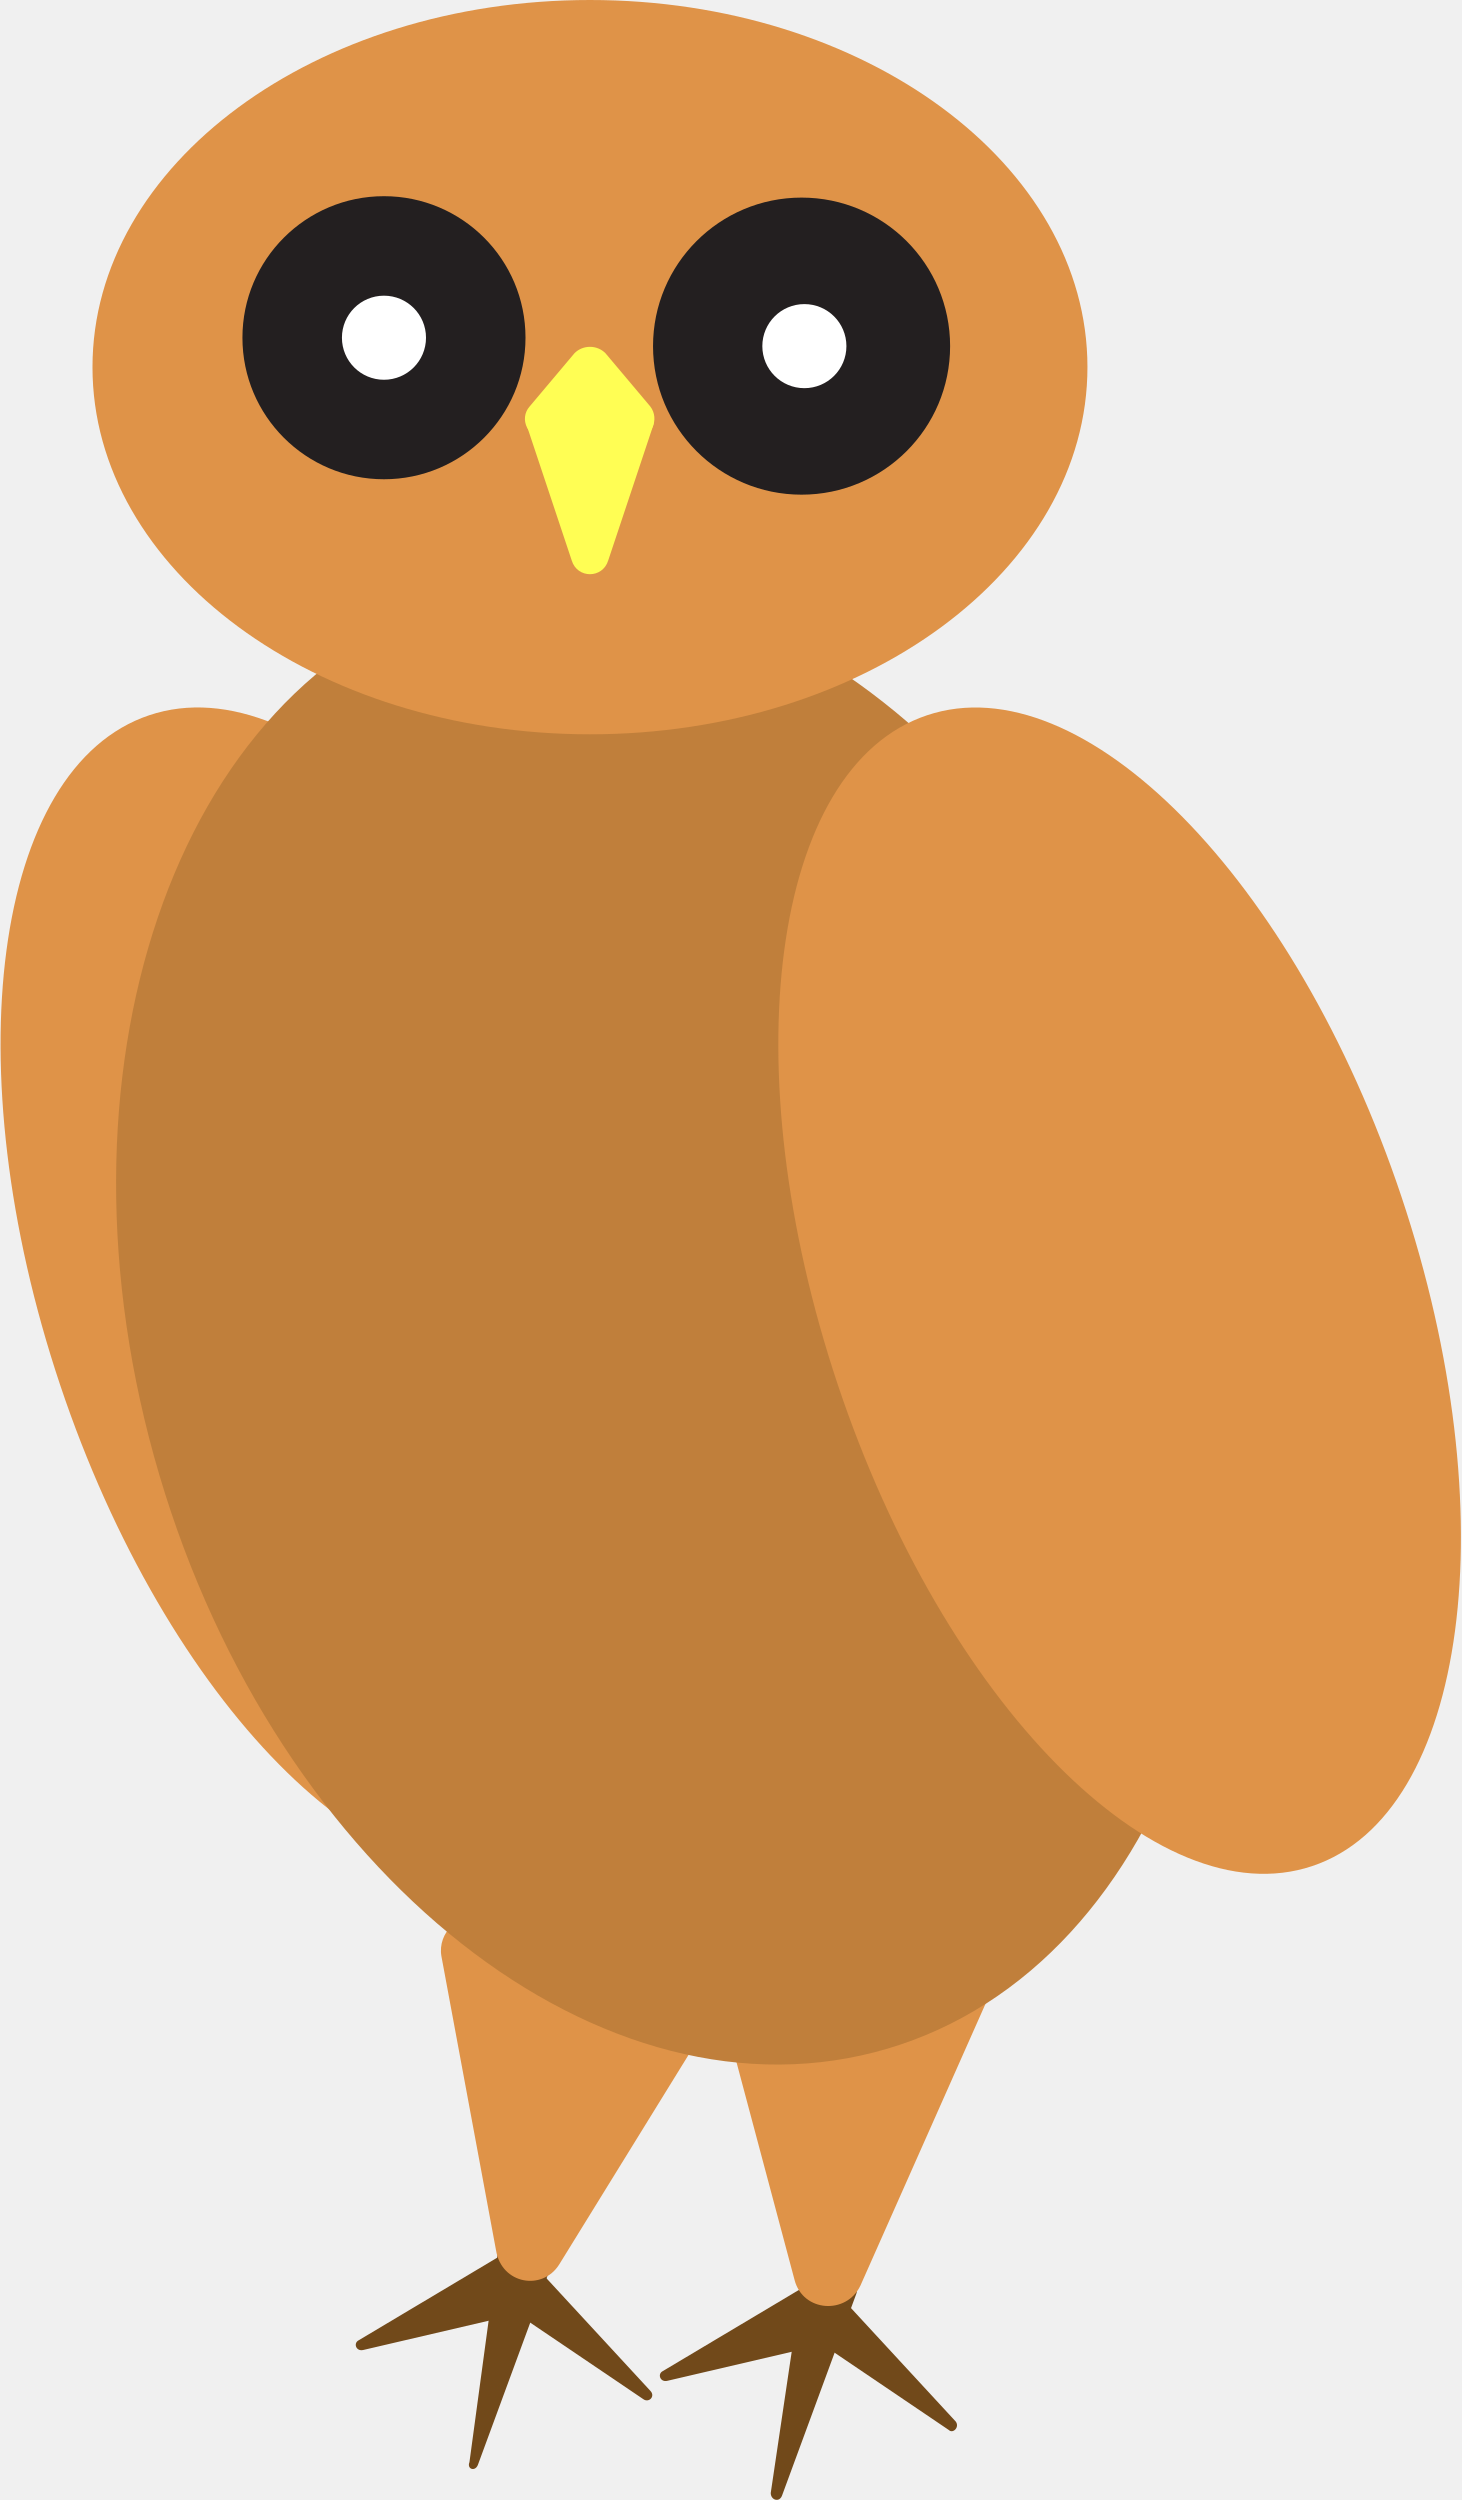
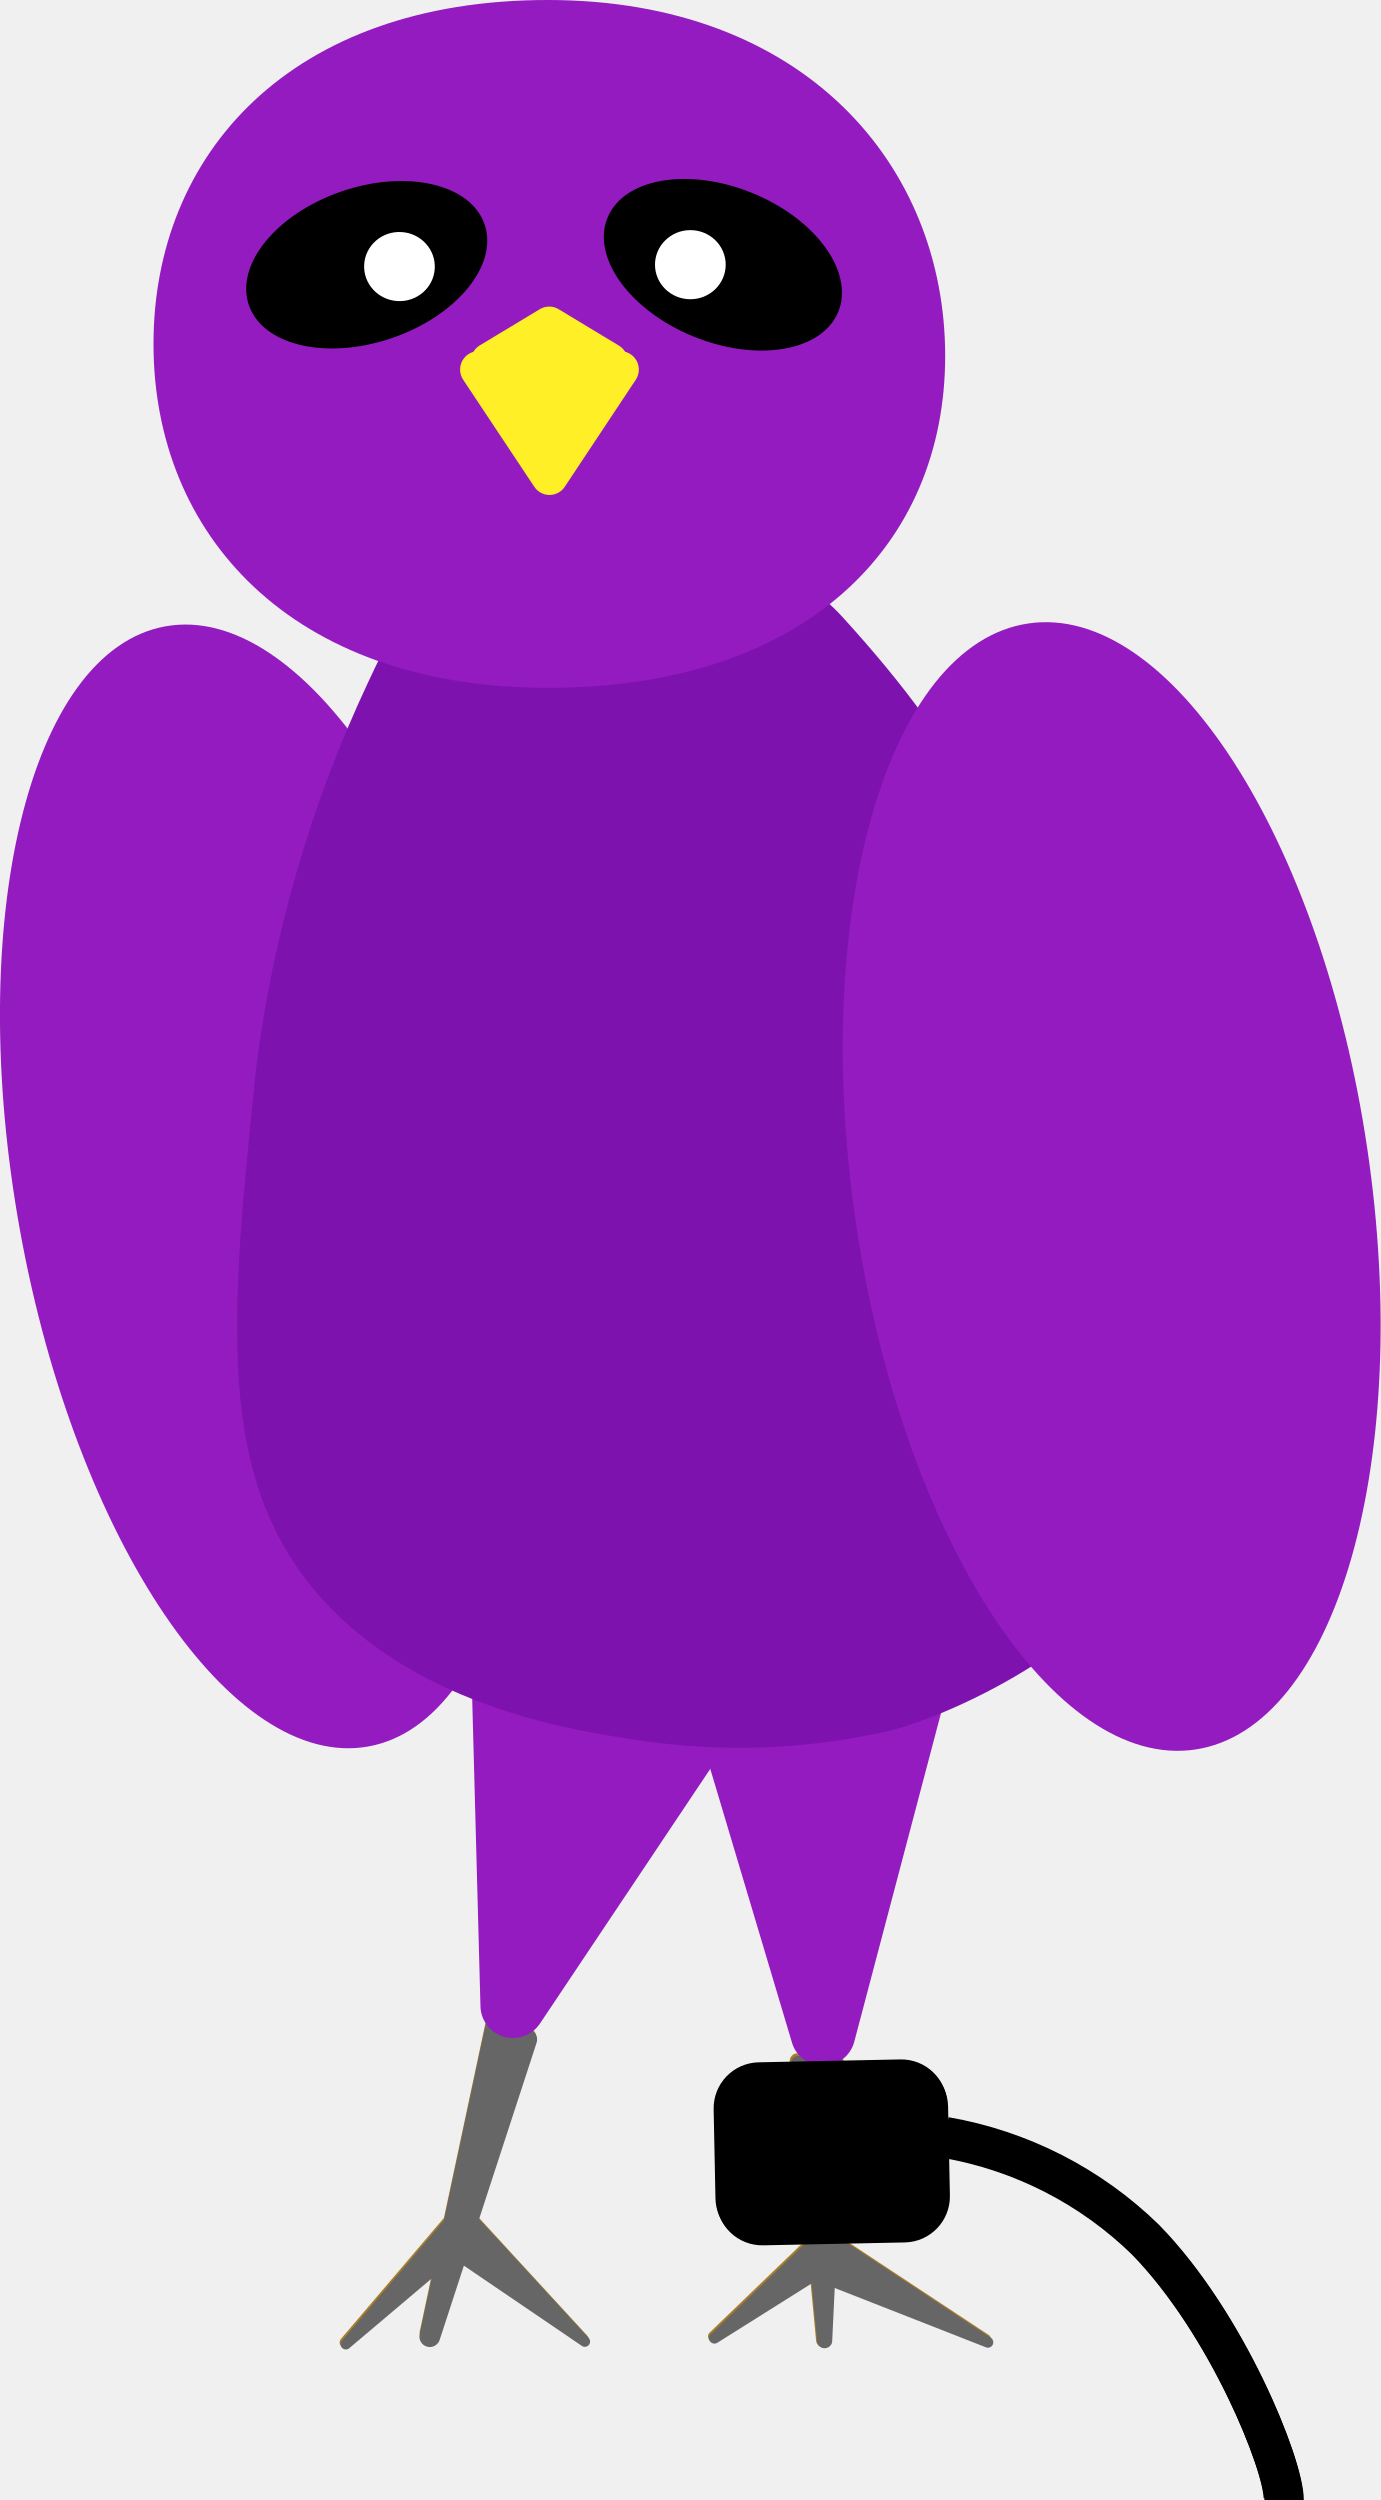
- <svg xmlns="http://www.w3.org/2000/svg" version="1.1" x="0px" y="0px" viewBox="0 0 104.3 178.4" style="enable-background:new 0 0 104.3 178.4;" xml:space="preserve">
-   <style type="text/css">
- 	.st0{fill:#71491A;}
- 	.st1{fill:#DF9348;}
- 	.st2{fill:#C07F3B;}
- 	.st3{fill:#231F20;}
- 	.st4{fill:#FFFFFF;}
- 	.st5{fill:#FFFE54;}
- </style>
+ <svg xmlns="http://www.w3.org/2000/svg" viewBox="0 0 105.05 190.23">
+   <defs>
+     <style>.cls-1{fill:#a87d26;}.cls-2{fill:#931bbf;}.cls-3{fill:#666;}.cls-4{fill:#7d12af;}.cls-5,.cls-6{stroke:#000;stroke-miterlimit:10;stroke-width:3px;}.cls-6{fill:none;}.cls-7{fill:#fff;}.cls-8{fill:#ffef27;}</style>
+   </defs>
  <g id="claws">
-     <path class="st0" d="M34.1,175.9l5.3-14.4c0.1-0.2,0-0.4-0.2-0.5l-3.1-1.1c-0.2-0.1-0.5,0.1-0.5,0.3l-2.1,15.5   C33.3,176.2,33.9,176.4,34.1,175.9z" />
-     <path class="st0" d="M25.9,167.7l12-2.8c0.2-0.1,0.4-0.3,0.3-0.5l-1.1-3.7c-0.1-0.3-0.4-0.4-0.6-0.2L25.6,167   C25.2,167.2,25.4,167.8,25.9,167.7z" />
-     <path class="st0" d="M46.4,170.6l-8.4-9.1c-0.2-0.2-0.5-0.2-0.6,0.1l-1.5,2.4c-0.1,0.2-0.1,0.4,0.1,0.5l9.9,6.7   C46.3,171.5,46.8,171,46.4,170.6z" />
-     <path class="st0" d="M55.8,178.1l5.3-14.4c0.1-0.2,0-0.4-0.2-0.5l-3.1-1.1c-0.2-0.1-0.5,0.1-0.5,0.3L55,177.9   C55,178.4,55.6,178.6,55.8,178.1z" />
-     <path class="st0" d="M47.6,169.9l12-2.8c0.2-0.1,0.4-0.3,0.3-0.5l-1.1-3.7c-0.1-0.3-0.4-0.4-0.6-0.2l-10.9,6.5   C46.9,169.4,47.1,170,47.6,169.9z" />
-     <path class="st0" d="M68.2,172.8l-8.4-9.1c-0.2-0.2-0.5-0.2-0.6,0.1l-1.5,2.4c-0.1,0.2-0.1,0.4,0.1,0.5l9.9,6.7   C68,173.7,68.5,173.2,68.2,172.8z" />
-   </g>
-   <g id="legs">
-     <path class="st1" d="M39.9,161.6l10.8-17.5c0.9-1.4,0.1-3.3-1.5-3.7l-14.7-3.6c-1.7-0.4-3.3,1.1-3,2.8l3.9,21   C35.8,163,38.7,163.5,39.9,161.6z" />
-     <path class="st1" d="M61.4,163.1l9.1-20.5c0.7-1.5-0.3-3.2-1.9-3.4l-15.2-2.1c-1.7-0.2-3.2,1.4-2.7,3.1l6,22.5   C57.3,165,60.4,165.2,61.4,163.1z" />
+     <path class="cls-1" d="M33.41,177.87l7.36-22.57a.79.79,0,0,0-.47-1L38,153.4a.8.8,0,0,0-1.07.58l-5,23.47A.79.79,0,0,0,33.41,177.87Z" />
+     <path class="cls-1" d="M26.49,178.55l9-7.6a.41.41,0,0,0,.06-.56l-1.23-1.53a.4.4,0,0,0-.62,0L25.92,178A.4.4,0,0,0,26.49,178.55Z" />
+     <path class="cls-1" d="M44.69,177.73l-8.38-9.12a.41.41,0,0,0-.64.06l-1.51,2.38a.4.4,0,0,0,.11.55l9.9,6.73A.4.4,0,0,0,44.69,177.73Z" />
+     <path class="cls-1" d="M63.25,178.05l1-21a.58.58,0,0,0-.54-.6l-3-.21a.59.59,0,0,0-.62.63l2,21.16A.58.58,0,0,0,63.25,178.05Z" />
+     <path class="cls-1" d="M54.55,178.1l9.54-5.95a.4.4,0,0,0,.13-.54L63,169.52a.4.4,0,0,0-.62-.1l-8.36,8.05A.4.4,0,0,0,54.55,178.1Z" />
+     <path class="cls-1" d="M75.29,177.71l-12.11-8a.4.4,0,0,0-.6.22l-.89,2.87a.4.4,0,0,0,.24.49l13,5.1A.4.4,0,0,0,75.29,177.71Z" />
  </g>
  <g id="torso">
-     <g id="back_wing_1_">
-       <ellipse id="outer_part_1_" transform="matrix(0.9483 -0.3174 0.3174 0.9483 -27.9759 12.5056)" class="st1" cx="24.4" cy="92.1" rx="21.2" ry="43.3" />
+     <g id="back_wing" data-name="back wing">
+       <ellipse id="outer_part" data-name="outer part" class="cls-2" cx="20.31" cy="90.28" rx="19.08" ry="43.31" transform="translate(-15.79 5.07) rotate(-10.28)" />
    </g>
-     <ellipse id="body_1_" transform="matrix(0.9589 -0.2838 0.2838 0.9589 -24.817 17.5162)" class="st2" cx="48" cy="94.4" rx="38.2" ry="54" />
-     <g id="front_wing">
-       <ellipse id="outer_part_2_" transform="matrix(0.9483 -0.3174 0.3174 0.9483 -25.1054 30.1242)" class="st1" cx="79.9" cy="92.1" rx="21.2" ry="43.3" />
+     <g id="front_wing" data-name="front wing">
+       <g id="weird_bod_legs" data-name="weird bod + legs">
+         <path class="cls-3" d="M33.47,178l7.36-22.56a.8.8,0,0,0-.47-1L38,153.55a.78.78,0,0,0-1.06.57l-5,23.48A.79.79,0,0,0,33.47,178Z" />
+         <path class="cls-3" d="M26.55,178.7l9-7.61a.39.39,0,0,0,0-.55L34.36,169a.41.41,0,0,0-.62,0L26,178.13A.4.4,0,0,0,26.55,178.7Z" />
+         <path class="cls-3" d="M44.76,177.87l-8.39-9.11a.39.39,0,0,0-.63.05l-1.52,2.39a.39.39,0,0,0,.11.54l9.91,6.74A.4.4,0,0,0,44.76,177.87Z" />
+         <path class="cls-3" d="M63.32,178.2l1-20.95a.58.58,0,0,0-.53-.6l-3-.21a.57.57,0,0,0-.61.63l2,21.15A.58.58,0,0,0,63.32,178.2Z" />
+         <path class="cls-3" d="M54.61,178.25l9.54-6a.4.4,0,0,0,.14-.53l-1.18-2.1a.4.4,0,0,0-.63-.09l-8.36,8.05A.4.4,0,0,0,54.61,178.25Z" />
+         <path class="cls-3" d="M75.35,177.86l-12.1-8a.4.4,0,0,0-.6.21L61.76,173a.41.41,0,0,0,.23.5l13,5.1A.4.4,0,0,0,75.35,177.86Z" />
+         <path class="cls-2" d="M41.07,154l13.77-20.59a2.46,2.46,0,0,0-1.22-3.69l-14.47-5.11A2.46,2.46,0,0,0,35.87,127l.69,25.69A2.47,2.47,0,0,0,41.07,154Z" />
+         <path class="cls-2" d="M65,155.37l7.11-26.94a2.46,2.46,0,0,0-2.27-3.09l-15.35-.7a2.47,2.47,0,0,0-2.47,3.17l8.25,27.64A2.46,2.46,0,0,0,65,155.37Z" />
+         <path class="cls-4" d="M28,51.94a97.92,97.92,0,0,0-8.49,29.18c-2,19.14-3.22,31.41,5,40.55C32.05,130,43.86,131.73,49,132.48a51.27,51.27,0,0,0,18.14-.66c4.74-.94,17.54-6.93,19.66-13.88,5.28-17.26-2-30.61-6.58-42.83C76,63.79,74,57.82,64.09,46.93,58.19,40.45,43,36.81,34.5,42.52,32.73,43.7,31,45.46,28,51.94Z" />
+         <rect class="cls-5" x="55.93" y="158.46" width="14.78" height="10.78" rx="2" transform="translate(-3.33 1.33) rotate(-1.17)" />
+         <path class="cls-6" d="M97.71,190.23c0-2.58-4.28-13.34-10.51-19.73A28.82,28.82,0,0,0,72,162.72" />
+       </g>
+       <ellipse id="outer_part-2" data-name="outer part" class="cls-2" cx="84.59" cy="90.28" rx="19.66" ry="43.31" transform="translate(-12.32 13.38) rotate(-8.43)" />
    </g>
  </g>
-   <g id="wings">
- </g>
  <g id="head">
-     <ellipse class="st1" cx="42.1" cy="26.2" rx="35.5" ry="26.2" />
+     <path class="cls-2" d="M71.92,27.08c0,14.45-10.66,25.26-30.24,25.26s-30-11.72-30-26.17S22.1,0,41.68,0,71.92,12.63,71.92,27.08Z" />
  </g>
  <g id="eyes">
-     <circle id="left_eye" class="st3" cx="27.4" cy="24.1" r="10.1" />
-     <circle id="right_eye" class="st3" cx="57.2" cy="24.7" r="10.6" />
+     <ellipse id="right_eye" data-name="right eye" cx="55.01" cy="20.14" rx="5.9" ry="9.48" transform="translate(15.62 63.51) rotate(-67.86)" />
    <g id="pupils">
-       <circle class="st4" cx="27.4" cy="24.1" r="3" />
-       <circle class="st4" cx="57.4" cy="24.7" r="3" />
+       <ellipse class="cls-7" cx="52.53" cy="20.14" rx="2.69" ry="2.63" />
    </g>
+     <ellipse id="right_eye-2" data-name="right eye" cx="27.91" cy="20.14" rx="9.48" ry="5.9" transform="translate(-5.02 10.12) rotate(-18.88)" />
+     <ellipse class="cls-7" cx="30.4" cy="20.29" rx="2.63" ry="2.69" transform="translate(8.41 49.48) rotate(-86.74)" />
  </g>
  <g id="beak">
-     <path class="st5" d="M43.4,40l3.2-9.6c0.3-0.9-0.4-1.8-1.3-1.8h-6.4c-1,0-1.6,0.9-1.3,1.8l3.2,9.6C41.2,41.3,43,41.3,43.4,40z" />
-     <path class="st5" d="M41,25.2l-3.2,3.8c-0.8,0.9-0.1,2.3,1.1,2.3l6.4,0c1.2,0,1.8-1.4,1.1-2.3l-3.2-3.8   C42.6,24.6,41.6,24.6,41,25.2z" />
+     <path class="cls-8" d="M43,37l5.38-8.11a1.4,1.4,0,0,0-1.16-2.17H36.41a1.4,1.4,0,0,0-1.17,2.17L40.63,37A1.39,1.39,0,0,0,43,37Z" />
+     <path class="cls-8" d="M41.07,23.53l-4.58,2.76a1.4,1.4,0,0,0,.72,2.59h9.15a1.39,1.39,0,0,0,.72-2.59l-4.57-2.76A1.38,1.38,0,0,0,41.07,23.53Z" />
+   </g>
+   <g id="TAG">
+     <rect class="cls-5" x="55.87" y="158.32" width="14.78" height="10.78" rx="2" transform="translate(-3.33 1.32) rotate(-1.17)" />
+     <path class="cls-6" d="M97.65,190.08c0-2.58-4.28-13.34-10.52-19.73a28.84,28.84,0,0,0-15.21-7.77" />
  </g>
</svg>
